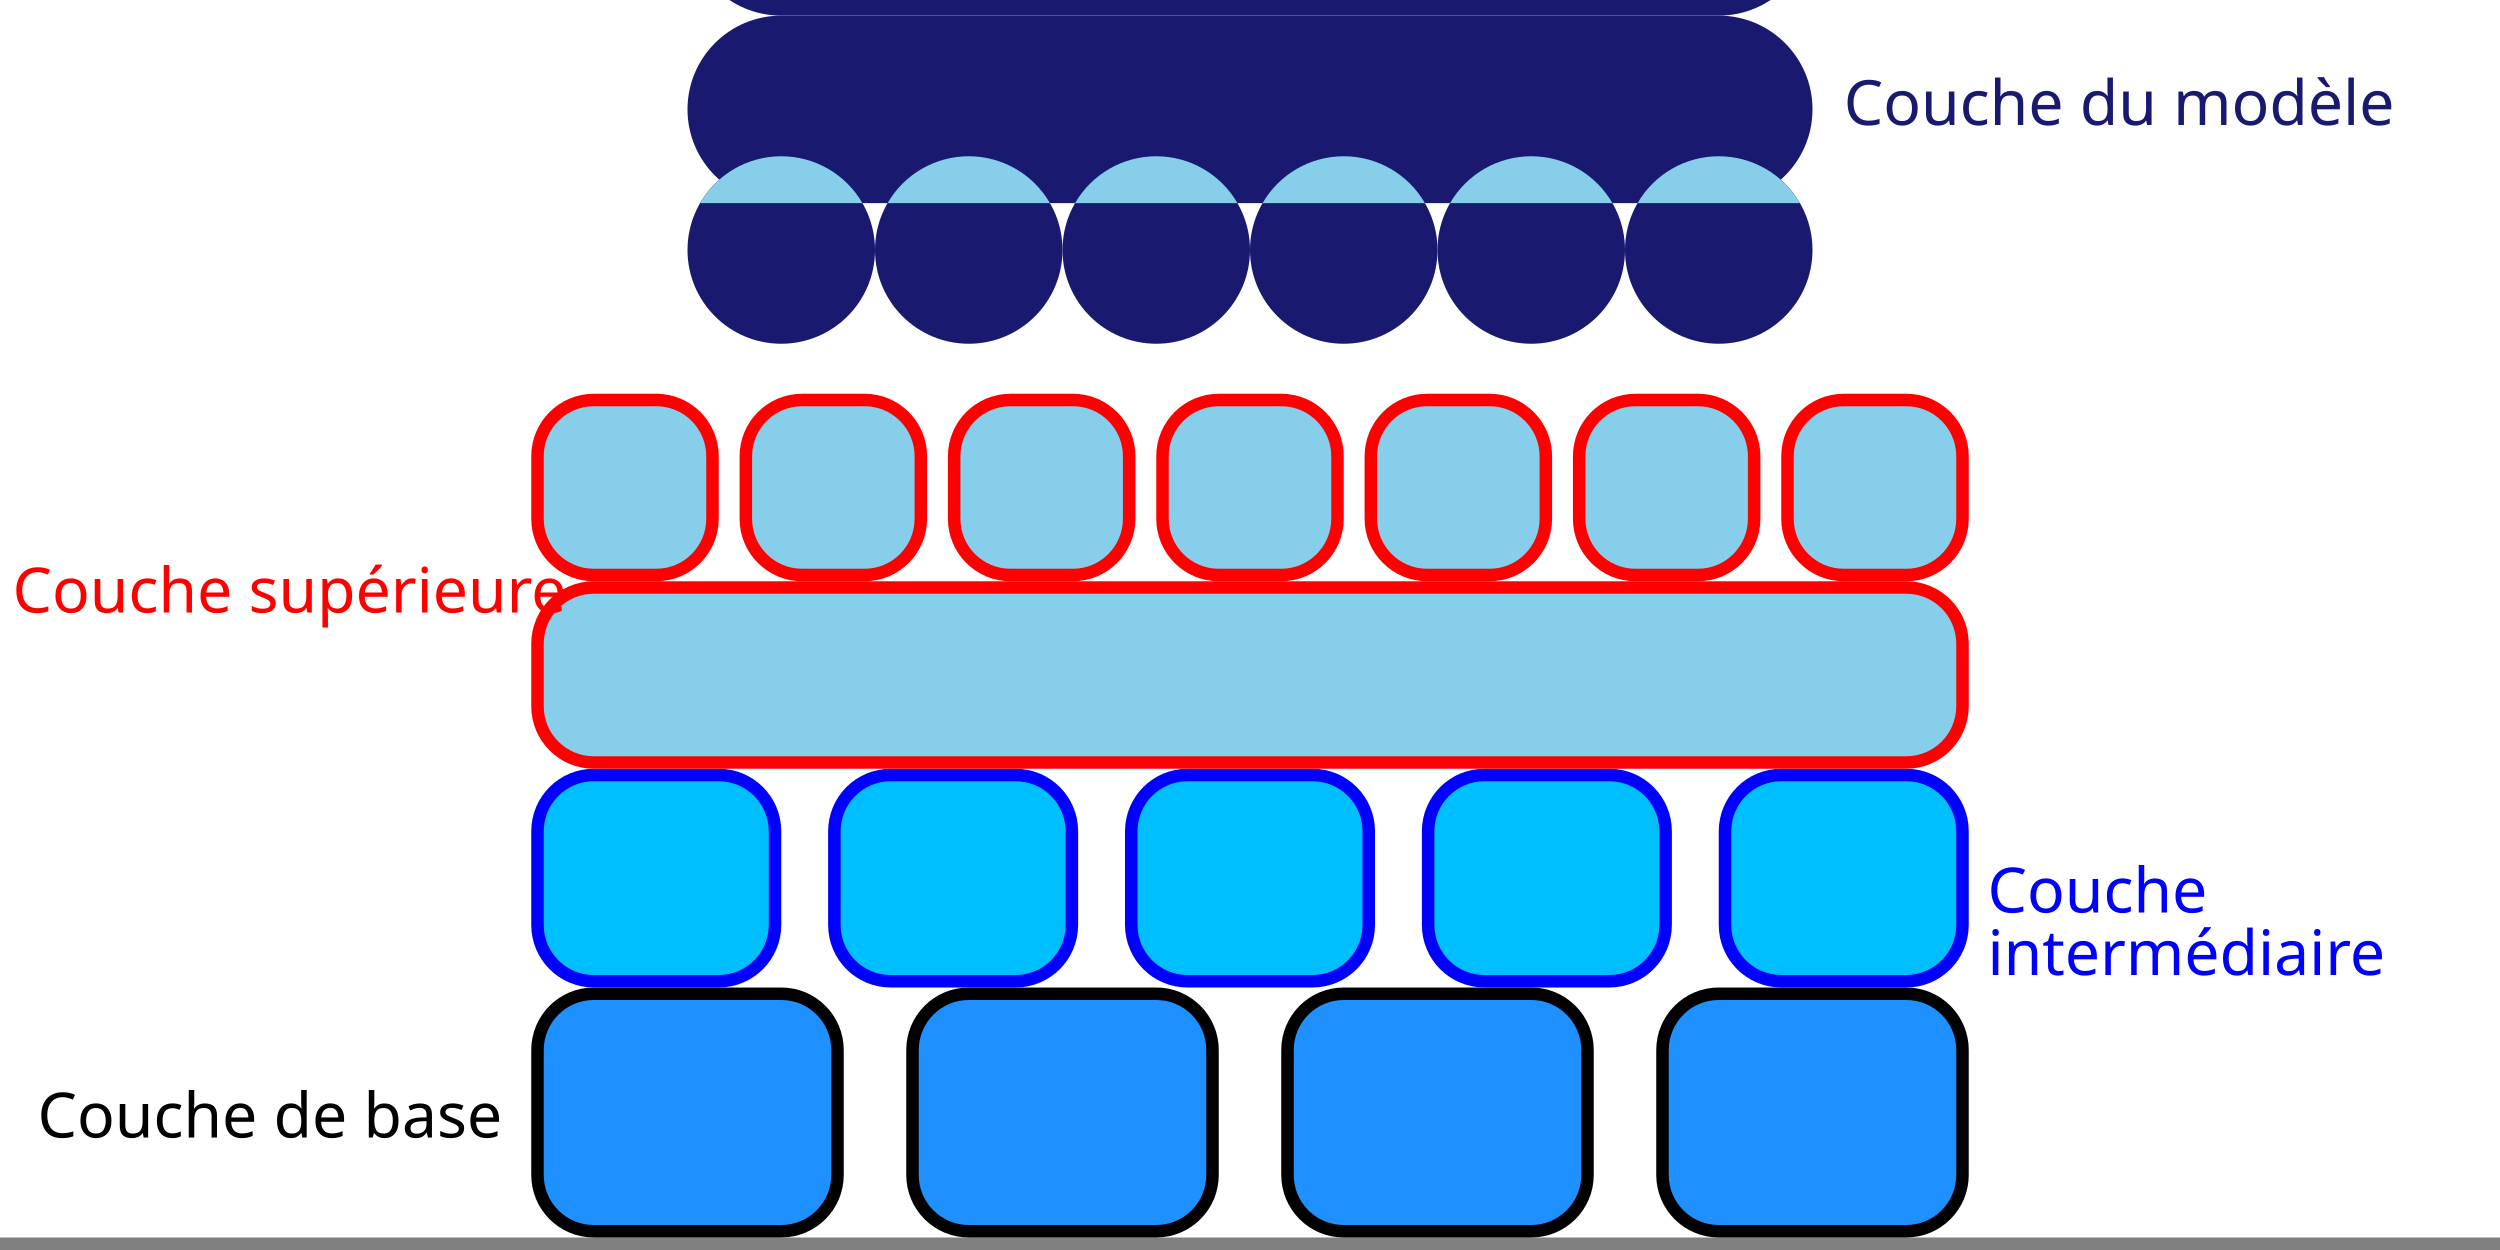
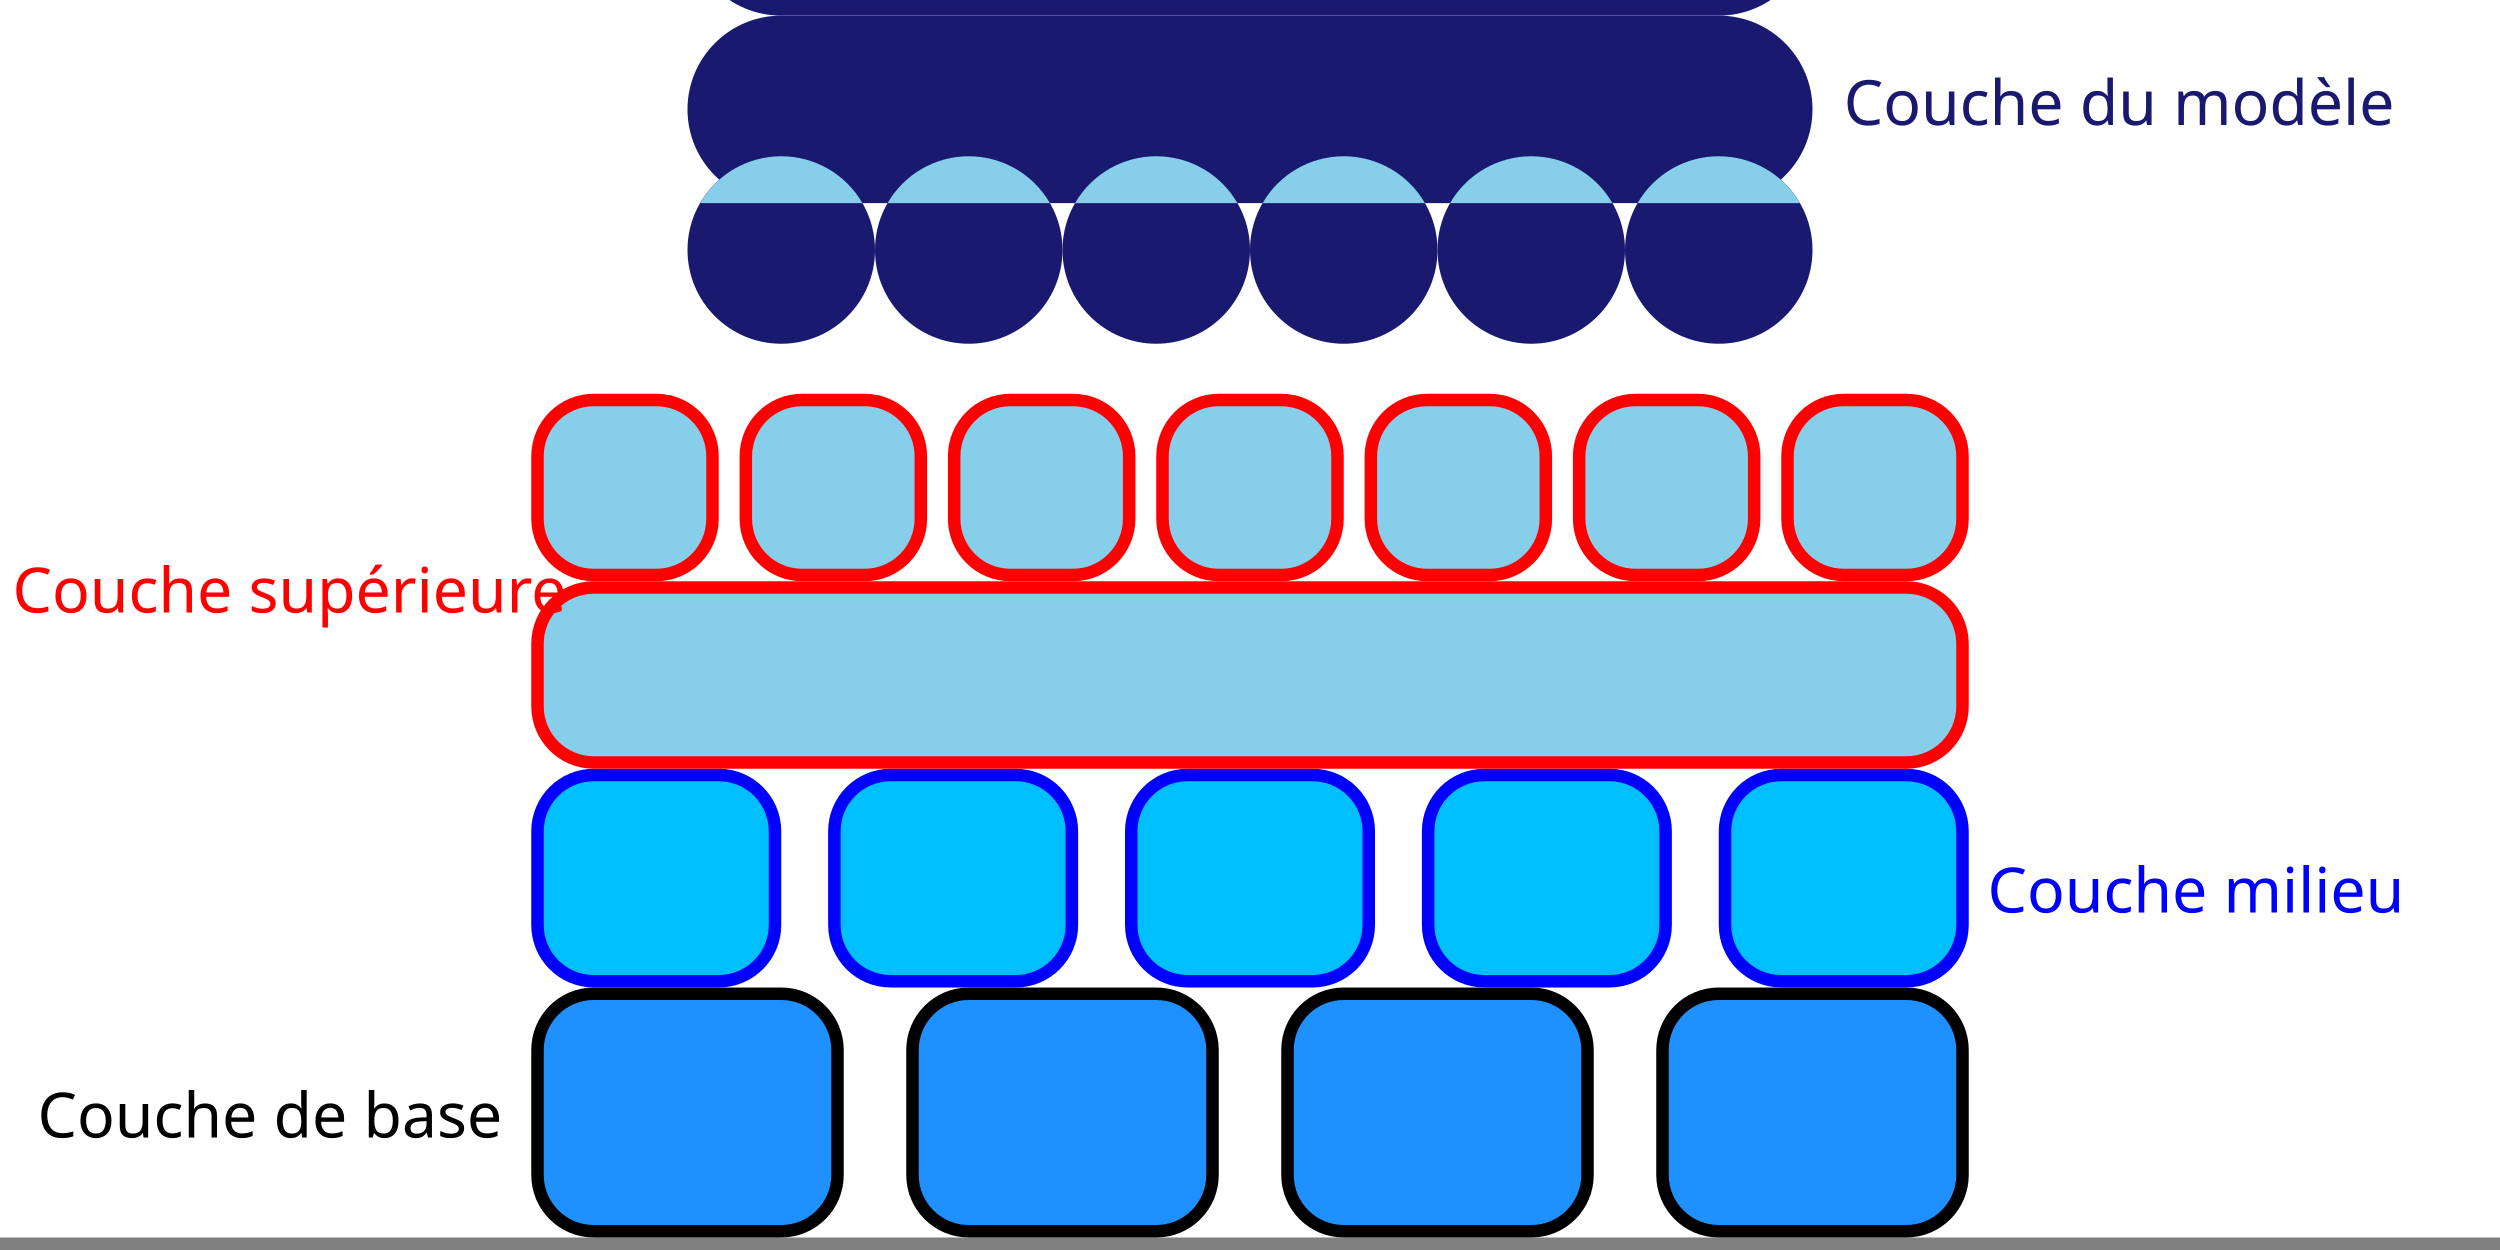
<svg xmlns="http://www.w3.org/2000/svg" width="2000" height="1000">
  <defs>
    <rect id="layer0" width="240" height="190" rx="45" ry="45" fill="dodgerblue" stroke="black" stroke-width="10" />
    <rect id="layer1" width="190" height="165" rx="45" ry="45" fill="deepskyblue" stroke="blue" stroke-width="10" />
    <rect id="layer2" width="140" height="140" rx="45" ry="45" fill="skyblue" stroke="red" stroke-width="10" />
    <g id="build0">
      <circle r="75" fill="midnightblue" />
      <path d="M64.95,-37.5 a75,75 0 0 0 -129.9,0 z" fill="skyblue" />
    </g>
  </defs>
  <rect x="0" y="990" width="2000" height="10" fill="grey" />
  <use href="#layer0" x="430" y="795" />
  <use href="#layer0" x="730" y="795" />
  <use href="#layer0" x="1030" y="795" />
  <use href="#layer0" x="1330" y="795" />
  <use href="#layer1" x="430" y="620" />
  <use href="#layer1" x="667.5" y="620" />
  <use href="#layer1" x="905" y="620" />
  <use href="#layer1" x="1142.5" y="620" />
  <use href="#layer1" x="1380" y="620" />
  <rect x="430" y="470" width="1140" height="140" rx="45" ry="45" fill="skyblue" stroke="red" stroke-width="10" />
  <use href="#layer2" x="430" y="320" />
  <use href="#layer2" x="596.67" y="320" />
  <use href="#layer2" x="763.33" y="320" />
  <use href="#layer2" x="930" y="320" />
  <use href="#layer2" x="1096.67" y="320" />
  <use href="#layer2" x="1263.33" y="320" />
  <use href="#layer2" x="1430" y="320" />
  <rect x="550" y="12.5" width="900" height="150" rx="75" ry="75" fill="midnightblue" />
  <rect x="550" y="-137.5" width="900" height="150" rx="75" ry="75" fill="midnightblue" />
  <use href="#build0" x="625" y="200" />
  <use href="#build0" x="775" y="200" />
  <use href="#build0" x="925" y="200" />
  <use href="#build0" x="1075" y="200" />
  <use href="#build0" x="1225" y="200" />
  <use href="#build0" x="1375" y="200" />
  <g font-family="sans-serif">
    <g font-size="50px">
      <text x="1475" y="100" fill="midnightblue">Couche du modèle</text>
      <text x="10" y="490" fill="red">Couche supérieure</text>
-       <text x="1590" y="730" fill="blue">Couche</text>
-       <text x="1590" y="780" fill="blue">intermédiaire</text>
+       <text x="1590" y="730" fill="blue">Couche milieu</text>
      <text x="30" y="910">Couche de base</text>
    </g>
  </g>
</svg>
